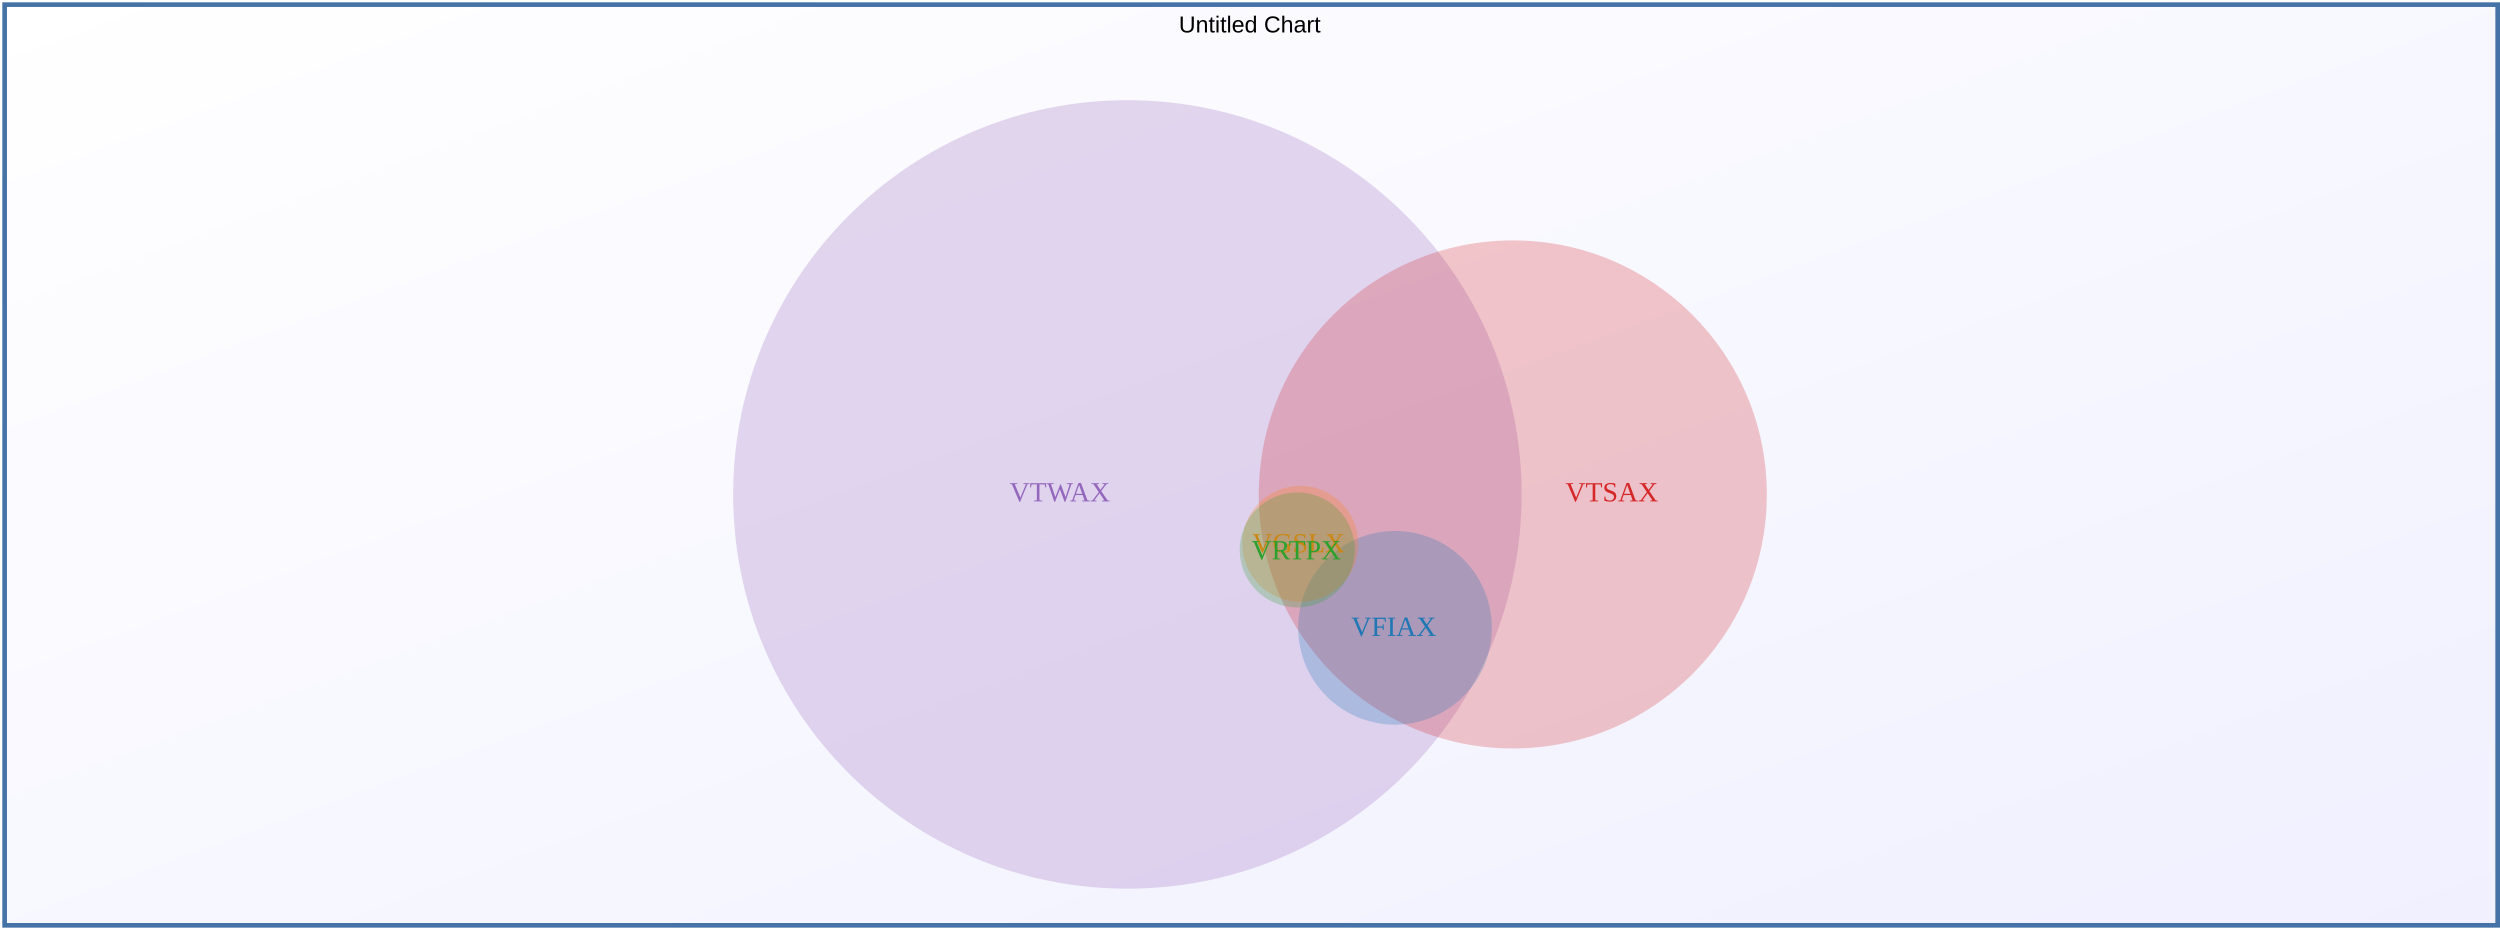
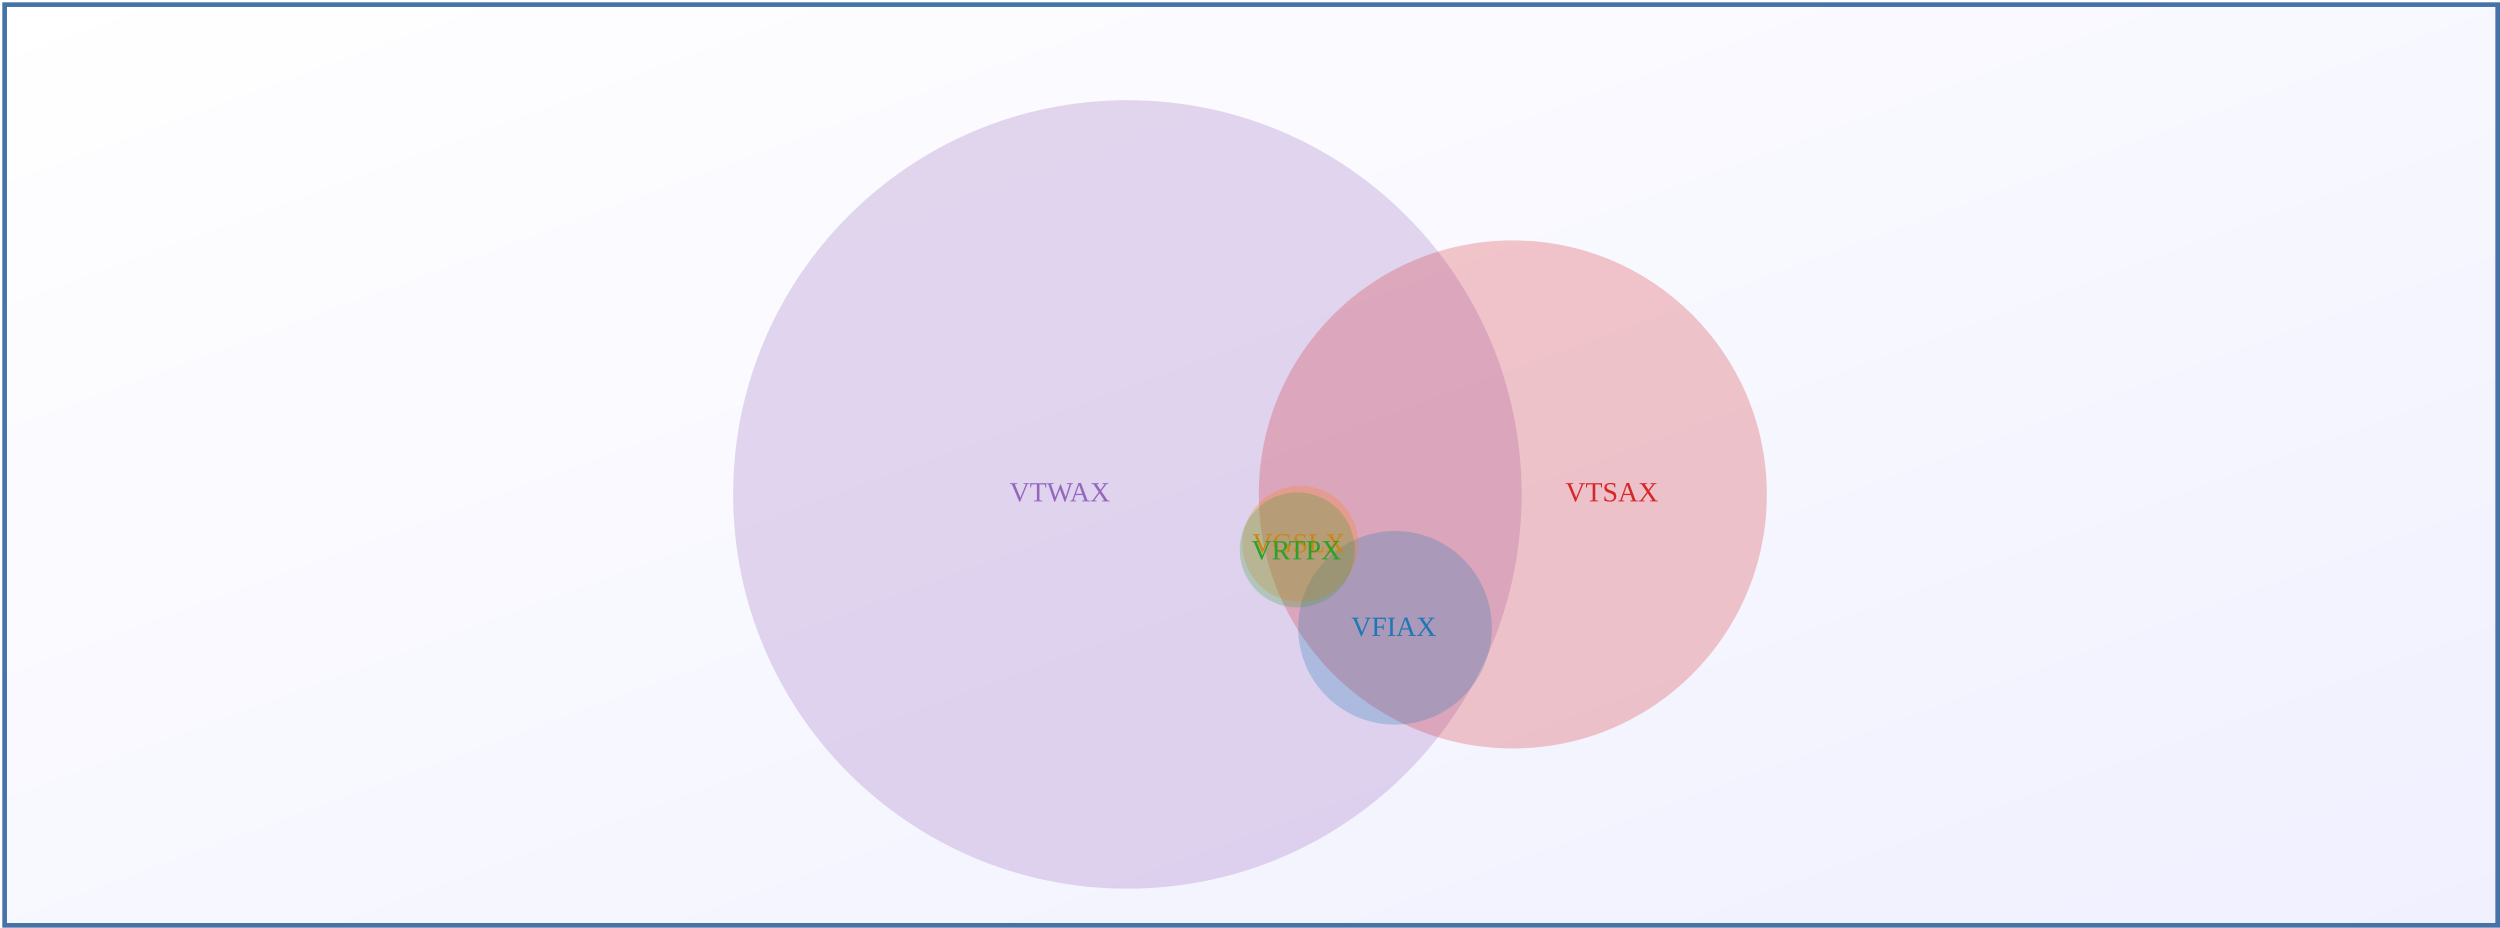
- <svg width="1078" height="400">
-   <defs>
+ <svg xmlns="http://www.w3.org/2000/svg" width="1078" height="400" version="1.1" id="svg159">
+   <defs id="defs7">
    <linearGradient id="venn-56" x1="0" y1="0" x2="1" y2="1">
-       <stop offset="0" stop-color="rgb(255, 255, 255)" stop-opacity="1" />
-       <stop offset="1" stop-color="rgb(240, 240, 255)" stop-opacity="1" />
+       <stop offset="0" stop-color="rgb(255, 255, 255)" stop-opacity="1" id="stop2" />
+       <stop offset="1" stop-color="rgb(240, 240, 255)" stop-opacity="1" id="stop4" />
    </linearGradient>
  </defs>
-   <rect x="2" y="2" width="1075" height="397" fill="url(#venn-56)" stroke-width="2" stroke="#4572a7" fill-opacity="1" stroke-opacity="1" />
-   <text style="font-size:10px;font-family:'Arial', sans-serif" fill="#000" class="vennchart-title" x="508.32" y="14">Untitled Chart</text>
-   <text style="font-size:10px;font-family:'Arial', sans-serif" fill="#000" class="vennchart-subtitle" x="539" y="19" />
-   <g class="venn-area venn-circle venn-sets-4">
-     <path d=" M 486.14 213.2  m -170 0  a 170 170 0 1 0 340 0  a 170 170 0 1 0 -340 0" style="fill-opacity: 0.25; fill: rgb(148, 103, 189); stroke-opacity: 0; stroke: red; stroke-width: 0;" />
-     <text text-anchor="middle" dy=".35em" x="457" y="212" style="fill: rgb(148, 103, 189);">
-       <tspan x="457" y="212" dy="0.35em">VTWAX</tspan>
+   <rect x="2" y="2" width="1075" height="397" fill="url(#venn-56)" stroke-width="2" stroke="#4572a7" fill-opacity="1" stroke-opacity="1" id="rect9" />
+   <text style="font-size:10px;font-family:'Arial', sans-serif" fill="#000" class="vennchart-subtitle" x="539" y="19" id="text13" />
+   <g class="venn-area venn-circle venn-sets-4" id="g21">
+     <path d=" M 486.14 213.2  m -170 0  a 170 170 0 1 0 340 0  a 170 170 0 1 0 -340 0" style="fill-opacity: 0.25; fill: rgb(148, 103, 189); stroke-opacity: 0; stroke: red; stroke-width: 0;" id="path15" />
+     <text text-anchor="middle" dy=".35em" x="457" y="212" style="fill: rgb(148, 103, 189);" id="text19">
+       <tspan x="457" y="212" dy="0.35em" id="tspan17">VTWAX</tspan>
    </text>
  </g>
-   <g class="venn-area venn-circle venn-sets-3">
-     <path d=" M 652.325 213.201  m -109.536 0  a 109.536 109.536 0 1 0 219.072 0  a 109.536 109.536 0 1 0 -219.072 0" style="fill-opacity: 0.25; fill: rgb(214, 39, 40); stroke-opacity: 0; stroke: red; stroke-width: 0;" />
-     <text text-anchor="middle" dy=".35em" x="695" y="212" style="fill: rgb(214, 39, 40);">
-       <tspan x="695" y="212" dy="0.35em">VTSAX</tspan>
+   <g class="venn-area venn-circle venn-sets-3" id="g29">
+     <path d=" M 652.325 213.201  m -109.536 0  a 109.536 109.536 0 1 0 219.072 0  a 109.536 109.536 0 1 0 -219.072 0" style="fill-opacity: 0.25; fill: rgb(214, 39, 40); stroke-opacity: 0; stroke: red; stroke-width: 0;" id="path23" />
+     <text text-anchor="middle" dy=".35em" x="695" y="212" style="fill: rgb(214, 39, 40);" id="text27">
+       <tspan x="695" y="212" dy="0.35em" id="tspan25">VTSAX</tspan>
    </text>
  </g>
-   <g class="venn-area venn-circle venn-sets-0">
-     <path d=" M 601.525 270.711  m -41.755 0  a 41.755 41.755 0 1 0 83.51 0  a 41.755 41.755 0 1 0 -83.51 0" style="fill-opacity: 0.25; fill: rgb(31, 119, 180); stroke-opacity: 0; stroke: red; stroke-width: 0;" />
-     <text text-anchor="middle" dy=".35em" x="601" y="270" style="fill: rgb(31, 119, 180);">
-       <tspan x="601" y="270" dy="0.35em">VFIAX</tspan>
+   <g class="venn-area venn-circle venn-sets-0" id="g37">
+     <path d=" M 601.525 270.711  m -41.755 0  a 41.755 41.755 0 1 0 83.51 0  a 41.755 41.755 0 1 0 -83.51 0" style="fill-opacity: 0.25; fill: rgb(31, 119, 180); stroke-opacity: 0; stroke: red; stroke-width: 0;" id="path31" />
+     <text text-anchor="middle" dy=".35em" x="601" y="270" style="fill: rgb(31, 119, 180);" id="text35">
+       <tspan x="601" y="270" dy="0.35em" id="tspan33">VFIAX</tspan>
    </text>
  </g>
-   <g class="venn-area venn-circle venn-sets-1">
-     <path d=" M 560.659 234.508  m -25.017 0  a 25.017 25.017 0 1 0 50.035 0  a 25.017 25.017 0 1 0 -50.035 0" style="fill-opacity: 0.25; fill: rgb(255, 127, 14); stroke-opacity: 0; stroke: red; stroke-width: 0;" />
-     <text text-anchor="middle" dy=".35em" x="560" y="234" style="fill: rgb(255, 127, 14);">
-       <tspan x="560" y="234" dy="0.35em">VGSLX</tspan>
+   <g class="venn-area venn-circle venn-sets-1" id="g45">
+     <path d=" M 560.659 234.508  m -25.017 0  a 25.017 25.017 0 1 0 50.035 0  a 25.017 25.017 0 1 0 -50.035 0" style="fill-opacity: 0.25; fill: rgb(255, 127, 14); stroke-opacity: 0; stroke: red; stroke-width: 0;" id="path39" />
+     <text text-anchor="middle" dy=".35em" x="560" y="234" style="fill: rgb(255, 127, 14);" id="text43">
+       <tspan x="560" y="234" dy="0.35em" id="tspan41">VGSLX</tspan>
    </text>
  </g>
-   <g class="venn-area venn-circle venn-sets-2">
-     <path d=" M 559.372 237.125  m -24.81 0  a 24.81 24.81 0 1 0 49.621 0  a 24.81 24.81 0 1 0 -49.621 0" style="fill-opacity: 0.25; fill: rgb(44, 160, 44); stroke-opacity: 0; stroke: red; stroke-width: 0;" />
-     <text text-anchor="middle" dy=".35em" x="559" y="237" style="fill: rgb(44, 160, 44);">
-       <tspan x="559" y="237" dy="0.35em">VRTPX</tspan>
+   <g class="venn-area venn-circle venn-sets-2" id="g53">
+     <path d=" M 559.372 237.125  m -24.81 0  a 24.81 24.81 0 1 0 49.621 0  a 24.81 24.81 0 1 0 -49.621 0" style="fill-opacity: 0.25; fill: rgb(44, 160, 44); stroke-opacity: 0; stroke: red; stroke-width: 0;" id="path47" />
+     <text text-anchor="middle" dy=".35em" x="559" y="237" style="fill: rgb(44, 160, 44);" id="text51">
+       <tspan x="559" y="237" dy="0.35em" id="tspan49">VRTPX</tspan>
    </text>
  </g>
-   <g class="venn-area venn-intersection venn-sets-0_4">
-     <path d=" M 634.252 296.642  A 41.755 41.755 0 1 1 641.933 281.232  A 170 170 0 0 1 634.252 296.642" style="fill-opacity: 0; stroke-opacity: 0; stroke: red; stroke-width: 0;" />
+   <g class="venn-area venn-intersection venn-sets-0_4" id="g57">
+     <path d=" M 634.252 296.642  A 41.755 41.755 0 1 1 641.933 281.232  A 170 170 0 0 1 634.252 296.642" style="fill-opacity: 0; stroke-opacity: 0; stroke: red; stroke-width: 0;" id="path55" />
  </g>
-   <g class="venn-area venn-intersection venn-sets-0_3">
-     <path d=" M 559.784 271.805  A 41.755 41.755 0 1 1 605.593 312.268  A 109.536 109.536 0 0 1 559.784 271.805" style="fill-opacity: 0; stroke-opacity: 0; stroke: red; stroke-width: 0;" />
+   <g class="venn-area venn-intersection venn-sets-0_3" id="g61">
+     <path d=" M 559.784 271.805  A 41.755 41.755 0 1 1 605.593 312.268  A 109.536 109.536 0 0 1 559.784 271.805" style="fill-opacity: 0; stroke-opacity: 0; stroke: red; stroke-width: 0;" id="path59" />
  </g>
-   <g class="venn-area venn-intersection venn-sets-1_2">
-     <path d=" M 536.974 226.453  A 24.81 24.81 0 1 1 581.495 248.354  A 25.017 25.017 0 0 1 536.974 226.453" style="fill-opacity: 0; stroke-opacity: 0; stroke: red; stroke-width: 0;" />
+   <g class="venn-area venn-intersection venn-sets-1_2" id="g65">
+     <path d=" M 536.974 226.453  A 24.81 24.81 0 1 1 581.495 248.354  A 25.017 25.017 0 0 1 536.974 226.453" style="fill-opacity: 0; stroke-opacity: 0; stroke: red; stroke-width: 0;" id="path63" />
  </g>
-   <g class="venn-area venn-intersection venn-sets-1_3">
-     <path d=" M 542.852 216.935  A 25.017 25.017 0 1 1 552.428 258.133  A 109.536 109.536 0 0 1 542.852 216.935" style="fill-opacity: 0; stroke-opacity: 0; stroke: red; stroke-width: 0;" />
+   <g class="venn-area venn-intersection venn-sets-1_3" id="g69">
+     <path d=" M 542.852 216.935  A 25.017 25.017 0 1 1 552.428 258.133  A 109.536 109.536 0 0 1 542.852 216.935" style="fill-opacity: 0; stroke-opacity: 0; stroke: red; stroke-width: 0;" id="path67" />
  </g>
-   <g class="venn-area venn-intersection venn-sets-1_4">
-     <path d=" M 560.659 234.508  m -25.017 0  a 25.017 25.017 0 1 0 50.035 0  a 25.017 25.017 0 1 0 -50.035 0" style="fill-opacity: 0; stroke-opacity: 0; stroke: red; stroke-width: 0;" />
+   <g class="venn-area venn-intersection venn-sets-1_4" id="g73">
+     <path d=" M 560.659 234.508  m -25.017 0  a 25.017 25.017 0 1 0 50.035 0  a 25.017 25.017 0 1 0 -50.035 0" style="fill-opacity: 0; stroke-opacity: 0; stroke: red; stroke-width: 0;" id="path71" />
  </g>
-   <g class="venn-area venn-intersection venn-sets-2_3">
-     <path d=" M 542.92 218.554  A 24.81 24.81 0 1 1 553.93 261.331  A 109.536 109.536 0 0 1 542.92 218.554" style="fill-opacity: 0; stroke-opacity: 0; stroke: red; stroke-width: 0;" />
+   <g class="venn-area venn-intersection venn-sets-2_3" id="g77">
+     <path d=" M 542.92 218.554  A 24.81 24.81 0 1 1 553.93 261.331  A 109.536 109.536 0 0 1 542.92 218.554" style="fill-opacity: 0; stroke-opacity: 0; stroke: red; stroke-width: 0;" id="path75" />
  </g>
-   <g class="venn-area venn-intersection venn-sets-2_4">
-     <path d=" M 559.372 237.125  m -24.81 0  a 24.81 24.81 0 1 0 49.621 0  a 24.81 24.81 0 1 0 -49.621 0" style="fill-opacity: 0; stroke-opacity: 0; stroke: red; stroke-width: 0;" />
+   <g class="venn-area venn-intersection venn-sets-2_4" id="g81">
+     <path d=" M 559.372 237.125  m -24.81 0  a 24.81 24.81 0 1 0 49.621 0  a 24.81 24.81 0 1 0 -49.621 0" style="fill-opacity: 0; stroke-opacity: 0; stroke: red; stroke-width: 0;" id="path79" />
  </g>
-   <g class="venn-area venn-intersection venn-sets-0_1">
-     <path d=" M 561.299 259.517  A 41.755 41.755 0 0 1 585.563 232.127  A 25.017 25.017 0 0 1 561.299 259.517" style="fill-opacity: 0; stroke-opacity: 0; stroke: red; stroke-width: 0;" />
+   <g class="venn-area venn-intersection venn-sets-0_1" id="g85">
+     <path d=" M 561.299 259.517  A 41.755 41.755 0 0 1 585.563 232.127  A 25.017 25.017 0 0 1 561.299 259.517" style="fill-opacity: 0; stroke-opacity: 0; stroke: red; stroke-width: 0;" id="path83" />
  </g>
-   <g class="venn-area venn-intersection venn-sets-0_2">
-     <path d=" M 560.711 261.899  A 41.755 41.755 0 0 1 583.819 232.896  A 24.81 24.81 0 0 1 560.711 261.899" style="fill-opacity: 0; stroke-opacity: 0; stroke: red; stroke-width: 0;" />
+   <g class="venn-area venn-intersection venn-sets-0_2" id="g89">
+     <path d=" M 560.711 261.899  A 41.755 41.755 0 0 1 583.819 232.896  A 24.81 24.81 0 0 1 560.711 261.899" style="fill-opacity: 0; stroke-opacity: 0; stroke: red; stroke-width: 0;" id="path87" />
  </g>
-   <g class="venn-area venn-intersection venn-sets-3_4">
-     <path d=" M 620.084 317.884  A 109.536 109.536 0 0 1 620.085 108.517  A 170 170 0 0 1 620.084 317.884" style="fill-opacity: 0; stroke-opacity: 0; stroke: red; stroke-width: 0;" />
+   <g class="venn-area venn-intersection venn-sets-3_4" id="g93">
+     <path d=" M 620.084 317.884  A 109.536 109.536 0 0 1 620.085 108.517  A 170 170 0 0 1 620.084 317.884" style="fill-opacity: 0; stroke-opacity: 0; stroke: red; stroke-width: 0;" id="path91" />
  </g>
-   <g class="venn-area venn-intersection venn-sets-0_3_4">
-     <path d=" M 559.784 271.805  A 41.755 41.755 0 1 1 641.933 281.232  A 170 170 0 0 1 634.252 296.642  A 41.755 41.755 0 0 1 605.593 312.268  A 109.536 109.536 0 0 1 559.784 271.805" style="fill-opacity: 0; stroke-opacity: 0; stroke: red; stroke-width: 0;" />
+   <g class="venn-area venn-intersection venn-sets-0_3_4" id="g97">
+     <path d=" M 559.784 271.805  A 41.755 41.755 0 1 1 641.933 281.232  A 170 170 0 0 1 634.252 296.642  A 41.755 41.755 0 0 1 605.593 312.268  A 109.536 109.536 0 0 1 559.784 271.805" style="fill-opacity: 0; stroke-opacity: 0; stroke: red; stroke-width: 0;" id="path95" />
  </g>
-   <g class="venn-area venn-intersection venn-sets-1_2_3">
-     <path d=" M 542.92 218.554  A 24.81 24.81 0 0 1 581.495 248.354  A 25.017 25.017 0 0 1 552.428 258.133  A 109.536 109.536 0 0 1 542.92 218.554" style="fill-opacity: 0; stroke-opacity: 0; stroke: red; stroke-width: 0;" />
+   <g class="venn-area venn-intersection venn-sets-1_2_3" id="g101">
+     <path d=" M 542.92 218.554  A 24.81 24.81 0 0 1 581.495 248.354  A 25.017 25.017 0 0 1 552.428 258.133  A 109.536 109.536 0 0 1 542.92 218.554" style="fill-opacity: 0; stroke-opacity: 0; stroke: red; stroke-width: 0;" id="path99" />
  </g>
-   <g class="venn-area venn-intersection venn-sets-1_2_4">
-     <path d=" M 536.974 226.453  A 24.81 24.81 0 1 1 581.495 248.354  A 25.017 25.017 0 0 1 536.974 226.453" style="fill-opacity: 0; stroke-opacity: 0; stroke: red; stroke-width: 0;" />
+   <g class="venn-area venn-intersection venn-sets-1_2_4" id="g105">
+     <path d=" M 536.974 226.453  A 24.81 24.81 0 1 1 581.495 248.354  A 25.017 25.017 0 0 1 536.974 226.453" style="fill-opacity: 0; stroke-opacity: 0; stroke: red; stroke-width: 0;" id="path103" />
  </g>
-   <g class="venn-area venn-intersection venn-sets-1_3_4">
-     <path d=" M 542.852 216.935  A 25.017 25.017 0 1 1 552.428 258.133  A 109.536 109.536 0 0 1 542.852 216.935" style="fill-opacity: 0; stroke-opacity: 0; stroke: red; stroke-width: 0;" />
+   <g class="venn-area venn-intersection venn-sets-1_3_4" id="g109">
+     <path d=" M 542.852 216.935  A 25.017 25.017 0 1 1 552.428 258.133  A 109.536 109.536 0 0 1 542.852 216.935" style="fill-opacity: 0; stroke-opacity: 0; stroke: red; stroke-width: 0;" id="path107" />
  </g>
-   <g class="venn-area venn-intersection venn-sets-2_3_4">
-     <path d=" M 542.92 218.554  A 24.81 24.81 0 1 1 553.93 261.331  A 109.536 109.536 0 0 1 542.92 218.554" style="fill-opacity: 0; stroke-opacity: 0; stroke: red; stroke-width: 0;" />
+   <g class="venn-area venn-intersection venn-sets-2_3_4" id="g113">
+     <path d=" M 542.92 218.554  A 24.81 24.81 0 1 1 553.93 261.331  A 109.536 109.536 0 0 1 542.92 218.554" style="fill-opacity: 0; stroke-opacity: 0; stroke: red; stroke-width: 0;" id="path111" />
  </g>
-   <g class="venn-area venn-intersection venn-sets-0_1_4">
-     <path d=" M 561.299 259.517  A 41.755 41.755 0 0 1 585.563 232.127  A 25.017 25.017 0 0 1 561.299 259.517" style="fill-opacity: 0; stroke-opacity: 0; stroke: red; stroke-width: 0;" />
+   <g class="venn-area venn-intersection venn-sets-0_1_4" id="g117">
+     <path d=" M 561.299 259.517  A 41.755 41.755 0 0 1 585.563 232.127  A 25.017 25.017 0 0 1 561.299 259.517" style="fill-opacity: 0; stroke-opacity: 0; stroke: red; stroke-width: 0;" id="path115" />
  </g>
-   <g class="venn-area venn-intersection venn-sets-0_2_4">
-     <path d=" M 560.711 261.899  A 41.755 41.755 0 0 1 583.819 232.896  A 24.81 24.81 0 0 1 560.711 261.899" style="fill-opacity: 0; stroke-opacity: 0; stroke: red; stroke-width: 0;" />
+   <g class="venn-area venn-intersection venn-sets-0_2_4" id="g121">
+     <path d=" M 560.711 261.899  A 41.755 41.755 0 0 1 583.819 232.896  A 24.81 24.81 0 0 1 560.711 261.899" style="fill-opacity: 0; stroke-opacity: 0; stroke: red; stroke-width: 0;" id="path119" />
  </g>
-   <g class="venn-area venn-intersection venn-sets-0_1_2">
-     <path d=" M 561.299 259.517  A 41.755 41.755 0 0 1 583.819 232.896  A 24.81 24.81 0 0 1 581.495 248.354  A 25.017 25.017 0 0 1 561.299 259.517" style="fill-opacity: 0; stroke-opacity: 0; stroke: red; stroke-width: 0;" />
+   <g class="venn-area venn-intersection venn-sets-0_1_2" id="g125">
+     <path d=" M 561.299 259.517  A 41.755 41.755 0 0 1 583.819 232.896  A 24.81 24.81 0 0 1 581.495 248.354  A 25.017 25.017 0 0 1 561.299 259.517" style="fill-opacity: 0; stroke-opacity: 0; stroke: red; stroke-width: 0;" id="path123" />
  </g>
-   <g class="venn-area venn-intersection venn-sets-0_1_3">
-     <path d=" M 561.299 259.517  A 41.755 41.755 0 0 1 585.563 232.127  A 25.017 25.017 0 0 1 561.299 259.517" style="fill-opacity: 0; stroke-opacity: 0; stroke: red; stroke-width: 0;" />
+   <g class="venn-area venn-intersection venn-sets-0_1_3" id="g129">
+     <path d=" M 561.299 259.517  A 41.755 41.755 0 0 1 585.563 232.127  A 25.017 25.017 0 0 1 561.299 259.517" style="fill-opacity: 0; stroke-opacity: 0; stroke: red; stroke-width: 0;" id="path127" />
  </g>
-   <g class="venn-area venn-intersection venn-sets-0_2_3">
-     <path d=" M 560.711 261.899  A 41.755 41.755 0 0 1 583.819 232.896  A 24.81 24.81 0 0 1 560.711 261.899" style="fill-opacity: 0; stroke-opacity: 0; stroke: red; stroke-width: 0;" />
+   <g class="venn-area venn-intersection venn-sets-0_2_3" id="g133">
+     <path d=" M 560.711 261.899  A 41.755 41.755 0 0 1 583.819 232.896  A 24.81 24.81 0 0 1 560.711 261.899" style="fill-opacity: 0; stroke-opacity: 0; stroke: red; stroke-width: 0;" id="path131" />
  </g>
-   <g class="venn-area venn-intersection venn-sets-1_2_3_4">
-     <path d=" M 542.92 218.554  A 24.81 24.81 0 0 1 581.495 248.354  A 25.017 25.017 0 0 1 552.428 258.133  A 109.536 109.536 0 0 1 542.92 218.554" style="fill-opacity: 0; stroke-opacity: 0; stroke: red; stroke-width: 0;" />
+   <g class="venn-area venn-intersection venn-sets-1_2_3_4" id="g137">
+     <path d=" M 542.92 218.554  A 24.81 24.81 0 0 1 581.495 248.354  A 25.017 25.017 0 0 1 552.428 258.133  A 109.536 109.536 0 0 1 542.92 218.554" style="fill-opacity: 0; stroke-opacity: 0; stroke: red; stroke-width: 0;" id="path135" />
  </g>
-   <g class="venn-area venn-intersection venn-sets-0_1_2_4">
-     <path d=" M 561.299 259.517  A 41.755 41.755 0 0 1 583.819 232.896  A 24.81 24.81 0 0 1 581.495 248.354  A 25.017 25.017 0 0 1 561.299 259.517" style="fill-opacity: 0; stroke-opacity: 0; stroke: red; stroke-width: 0;" />
+   <g class="venn-area venn-intersection venn-sets-0_1_2_4" id="g141">
+     <path d=" M 561.299 259.517  A 41.755 41.755 0 0 1 583.819 232.896  A 24.81 24.81 0 0 1 581.495 248.354  A 25.017 25.017 0 0 1 561.299 259.517" style="fill-opacity: 0; stroke-opacity: 0; stroke: red; stroke-width: 0;" id="path139" />
  </g>
-   <g class="venn-area venn-intersection venn-sets-0_1_3_4">
-     <path d=" M 561.299 259.517  A 41.755 41.755 0 0 1 585.563 232.127  A 25.017 25.017 0 0 1 561.299 259.517" style="fill-opacity: 0; stroke-opacity: 0; stroke: red; stroke-width: 0;" />
+   <g class="venn-area venn-intersection venn-sets-0_1_3_4" id="g145">
+     <path d=" M 561.299 259.517  A 41.755 41.755 0 0 1 585.563 232.127  A 25.017 25.017 0 0 1 561.299 259.517" style="fill-opacity: 0; stroke-opacity: 0; stroke: red; stroke-width: 0;" id="path143" />
  </g>
-   <g class="venn-area venn-intersection venn-sets-0_2_3_4">
-     <path d=" M 560.711 261.899  A 41.755 41.755 0 0 1 583.819 232.896  A 24.81 24.81 0 0 1 560.711 261.899" style="fill-opacity: 0; stroke-opacity: 0; stroke: red; stroke-width: 0;" />
+   <g class="venn-area venn-intersection venn-sets-0_2_3_4" id="g149">
+     <path d=" M 560.711 261.899  A 41.755 41.755 0 0 1 583.819 232.896  A 24.81 24.81 0 0 1 560.711 261.899" style="fill-opacity: 0; stroke-opacity: 0; stroke: red; stroke-width: 0;" id="path147" />
  </g>
-   <g class="venn-area venn-intersection venn-sets-0_1_2_3">
-     <path d=" M 561.299 259.517  A 41.755 41.755 0 0 1 583.819 232.896  A 24.81 24.81 0 0 1 581.495 248.354  A 25.017 25.017 0 0 1 561.299 259.517" style="fill-opacity: 0; stroke-opacity: 0; stroke: red; stroke-width: 0;" />
+   <g class="venn-area venn-intersection venn-sets-0_1_2_3" id="g153">
+     <path d=" M 561.299 259.517  A 41.755 41.755 0 0 1 583.819 232.896  A 24.81 24.81 0 0 1 581.495 248.354  A 25.017 25.017 0 0 1 561.299 259.517" style="fill-opacity: 0; stroke-opacity: 0; stroke: red; stroke-width: 0;" id="path151" />
  </g>
-   <g class="venn-area venn-intersection venn-sets-0_1_2_3_4">
-     <path d=" M 561.299 259.517  A 41.755 41.755 0 0 1 583.819 232.896  A 24.81 24.81 0 0 1 581.495 248.354  A 25.017 25.017 0 0 1 561.299 259.517" style="fill-opacity: 0; stroke-opacity: 0; stroke: red; stroke-width: 0;" />
+   <g class="venn-area venn-intersection venn-sets-0_1_2_3_4" id="g157">
+     <path d=" M 561.299 259.517  A 41.755 41.755 0 0 1 583.819 232.896  A 24.81 24.81 0 0 1 581.495 248.354  A 25.017 25.017 0 0 1 561.299 259.517" style="fill-opacity: 0; stroke-opacity: 0; stroke: red; stroke-width: 0;" id="path155" />
  </g>
</svg>
